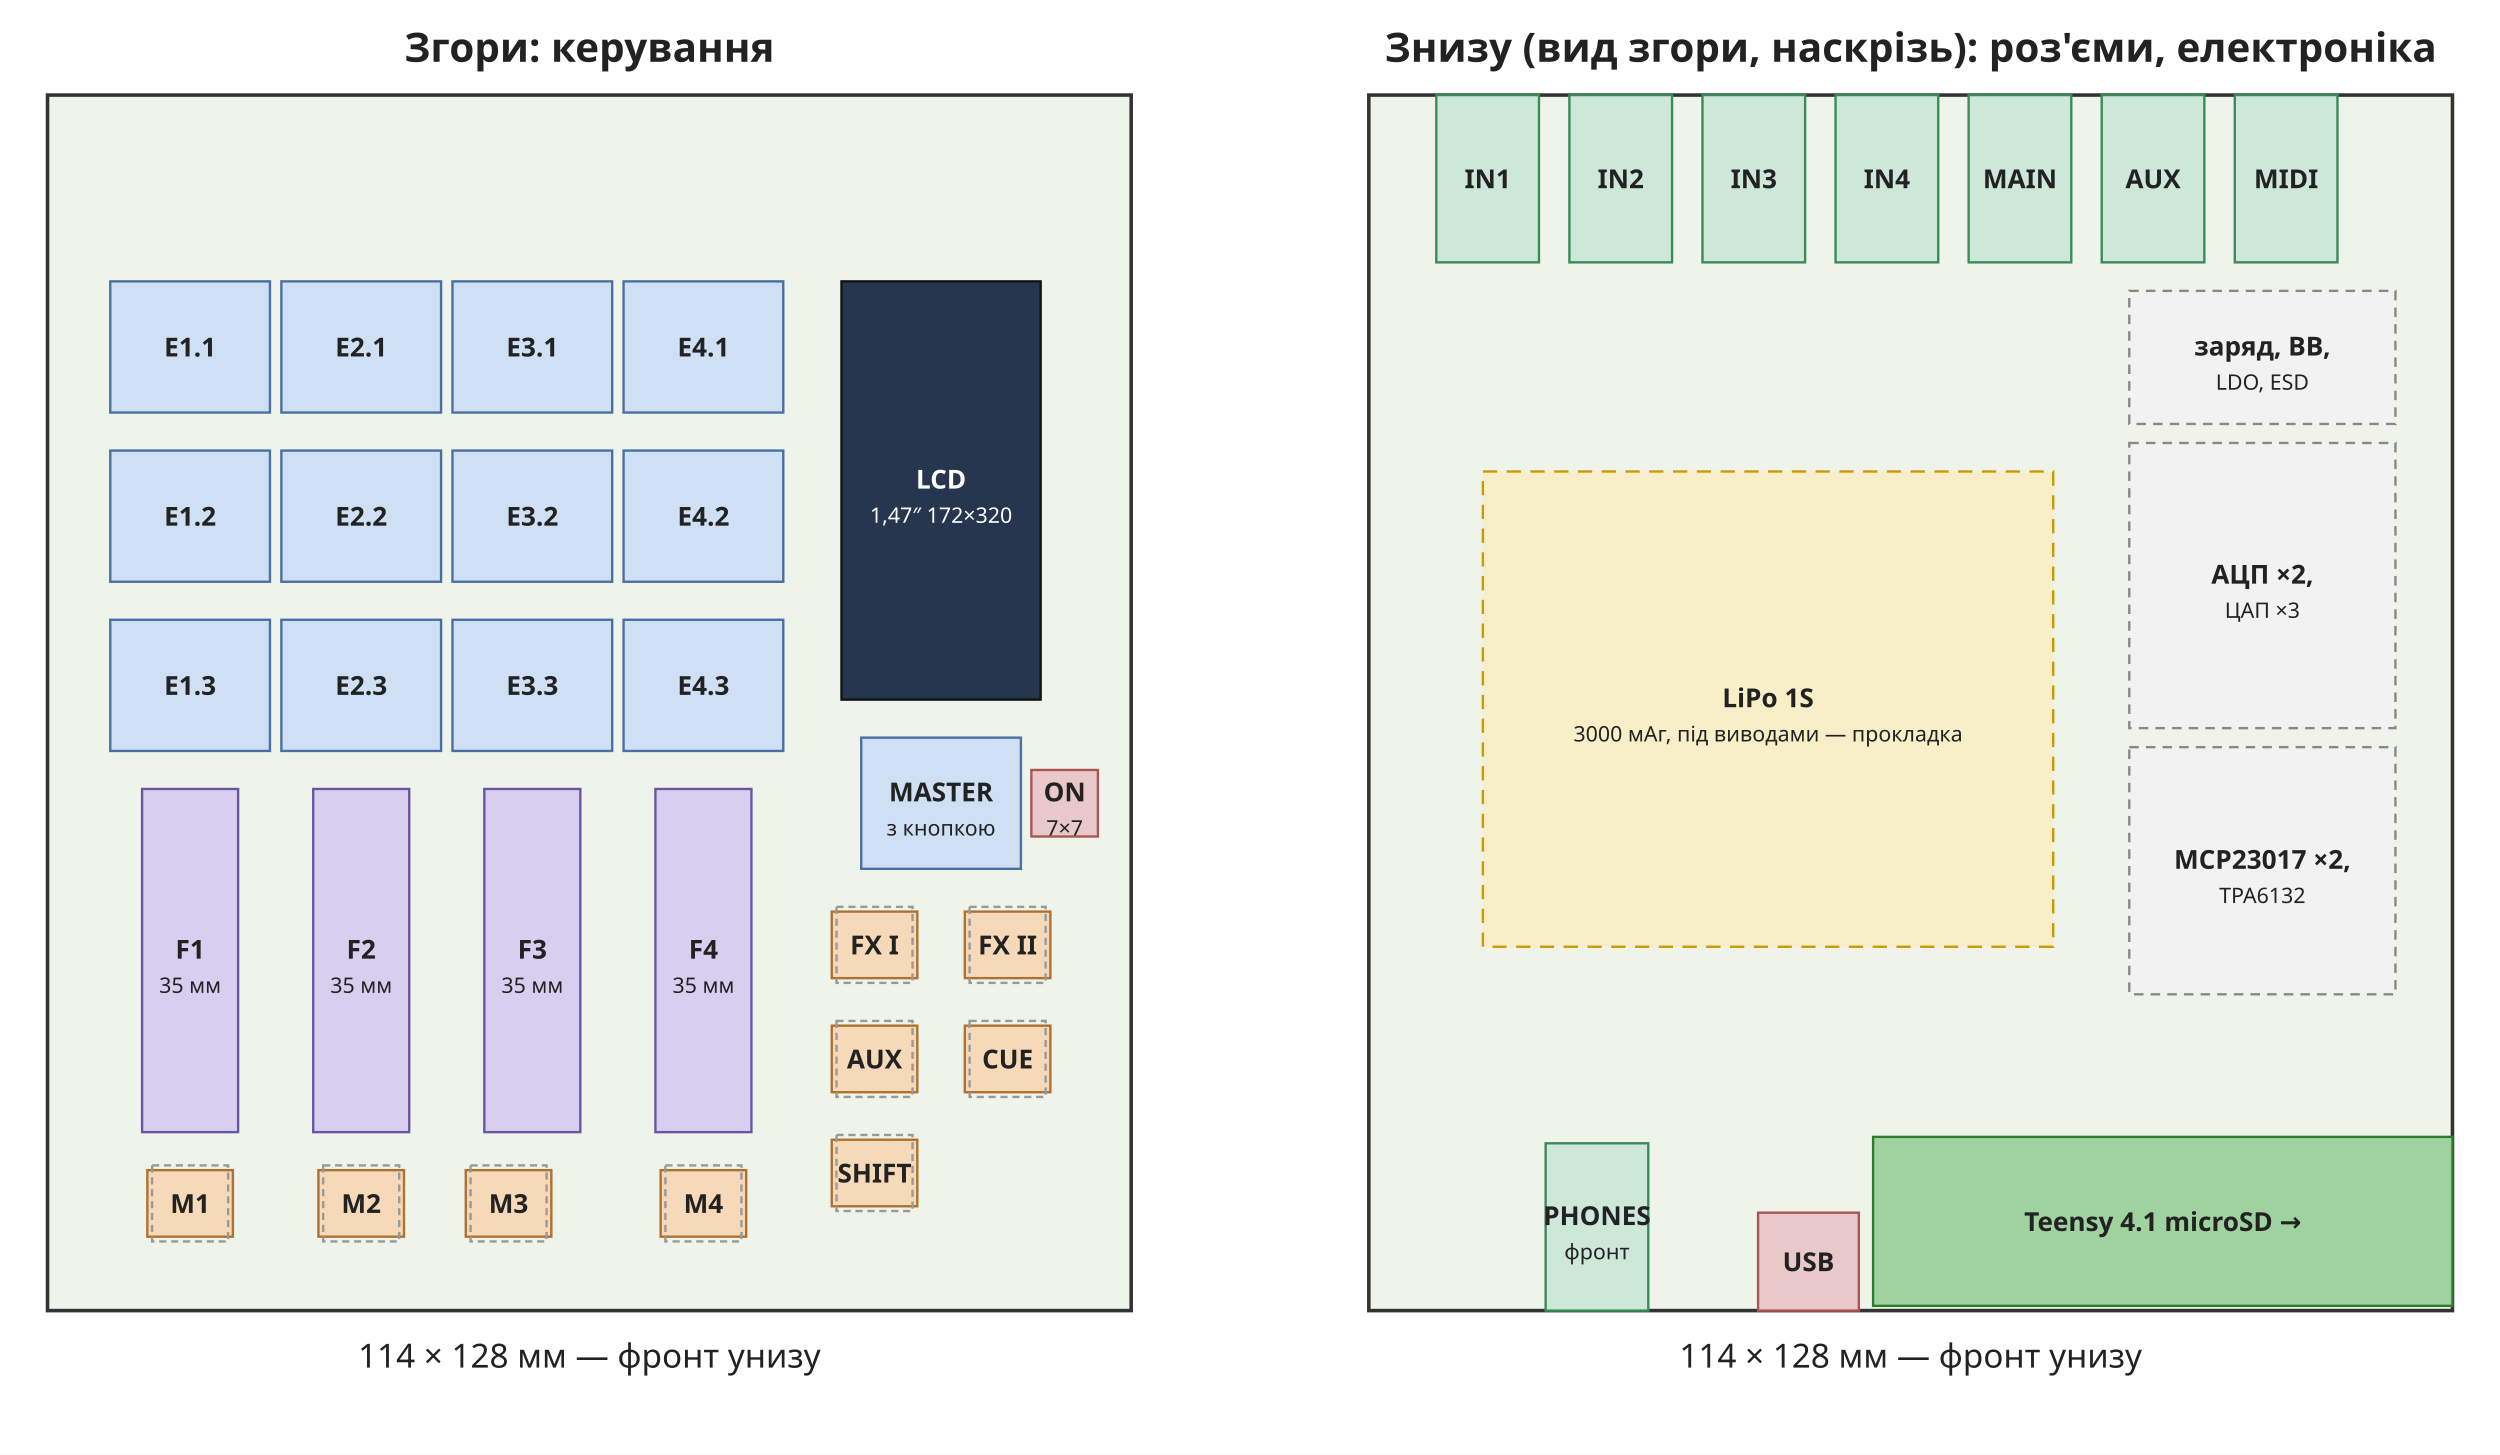
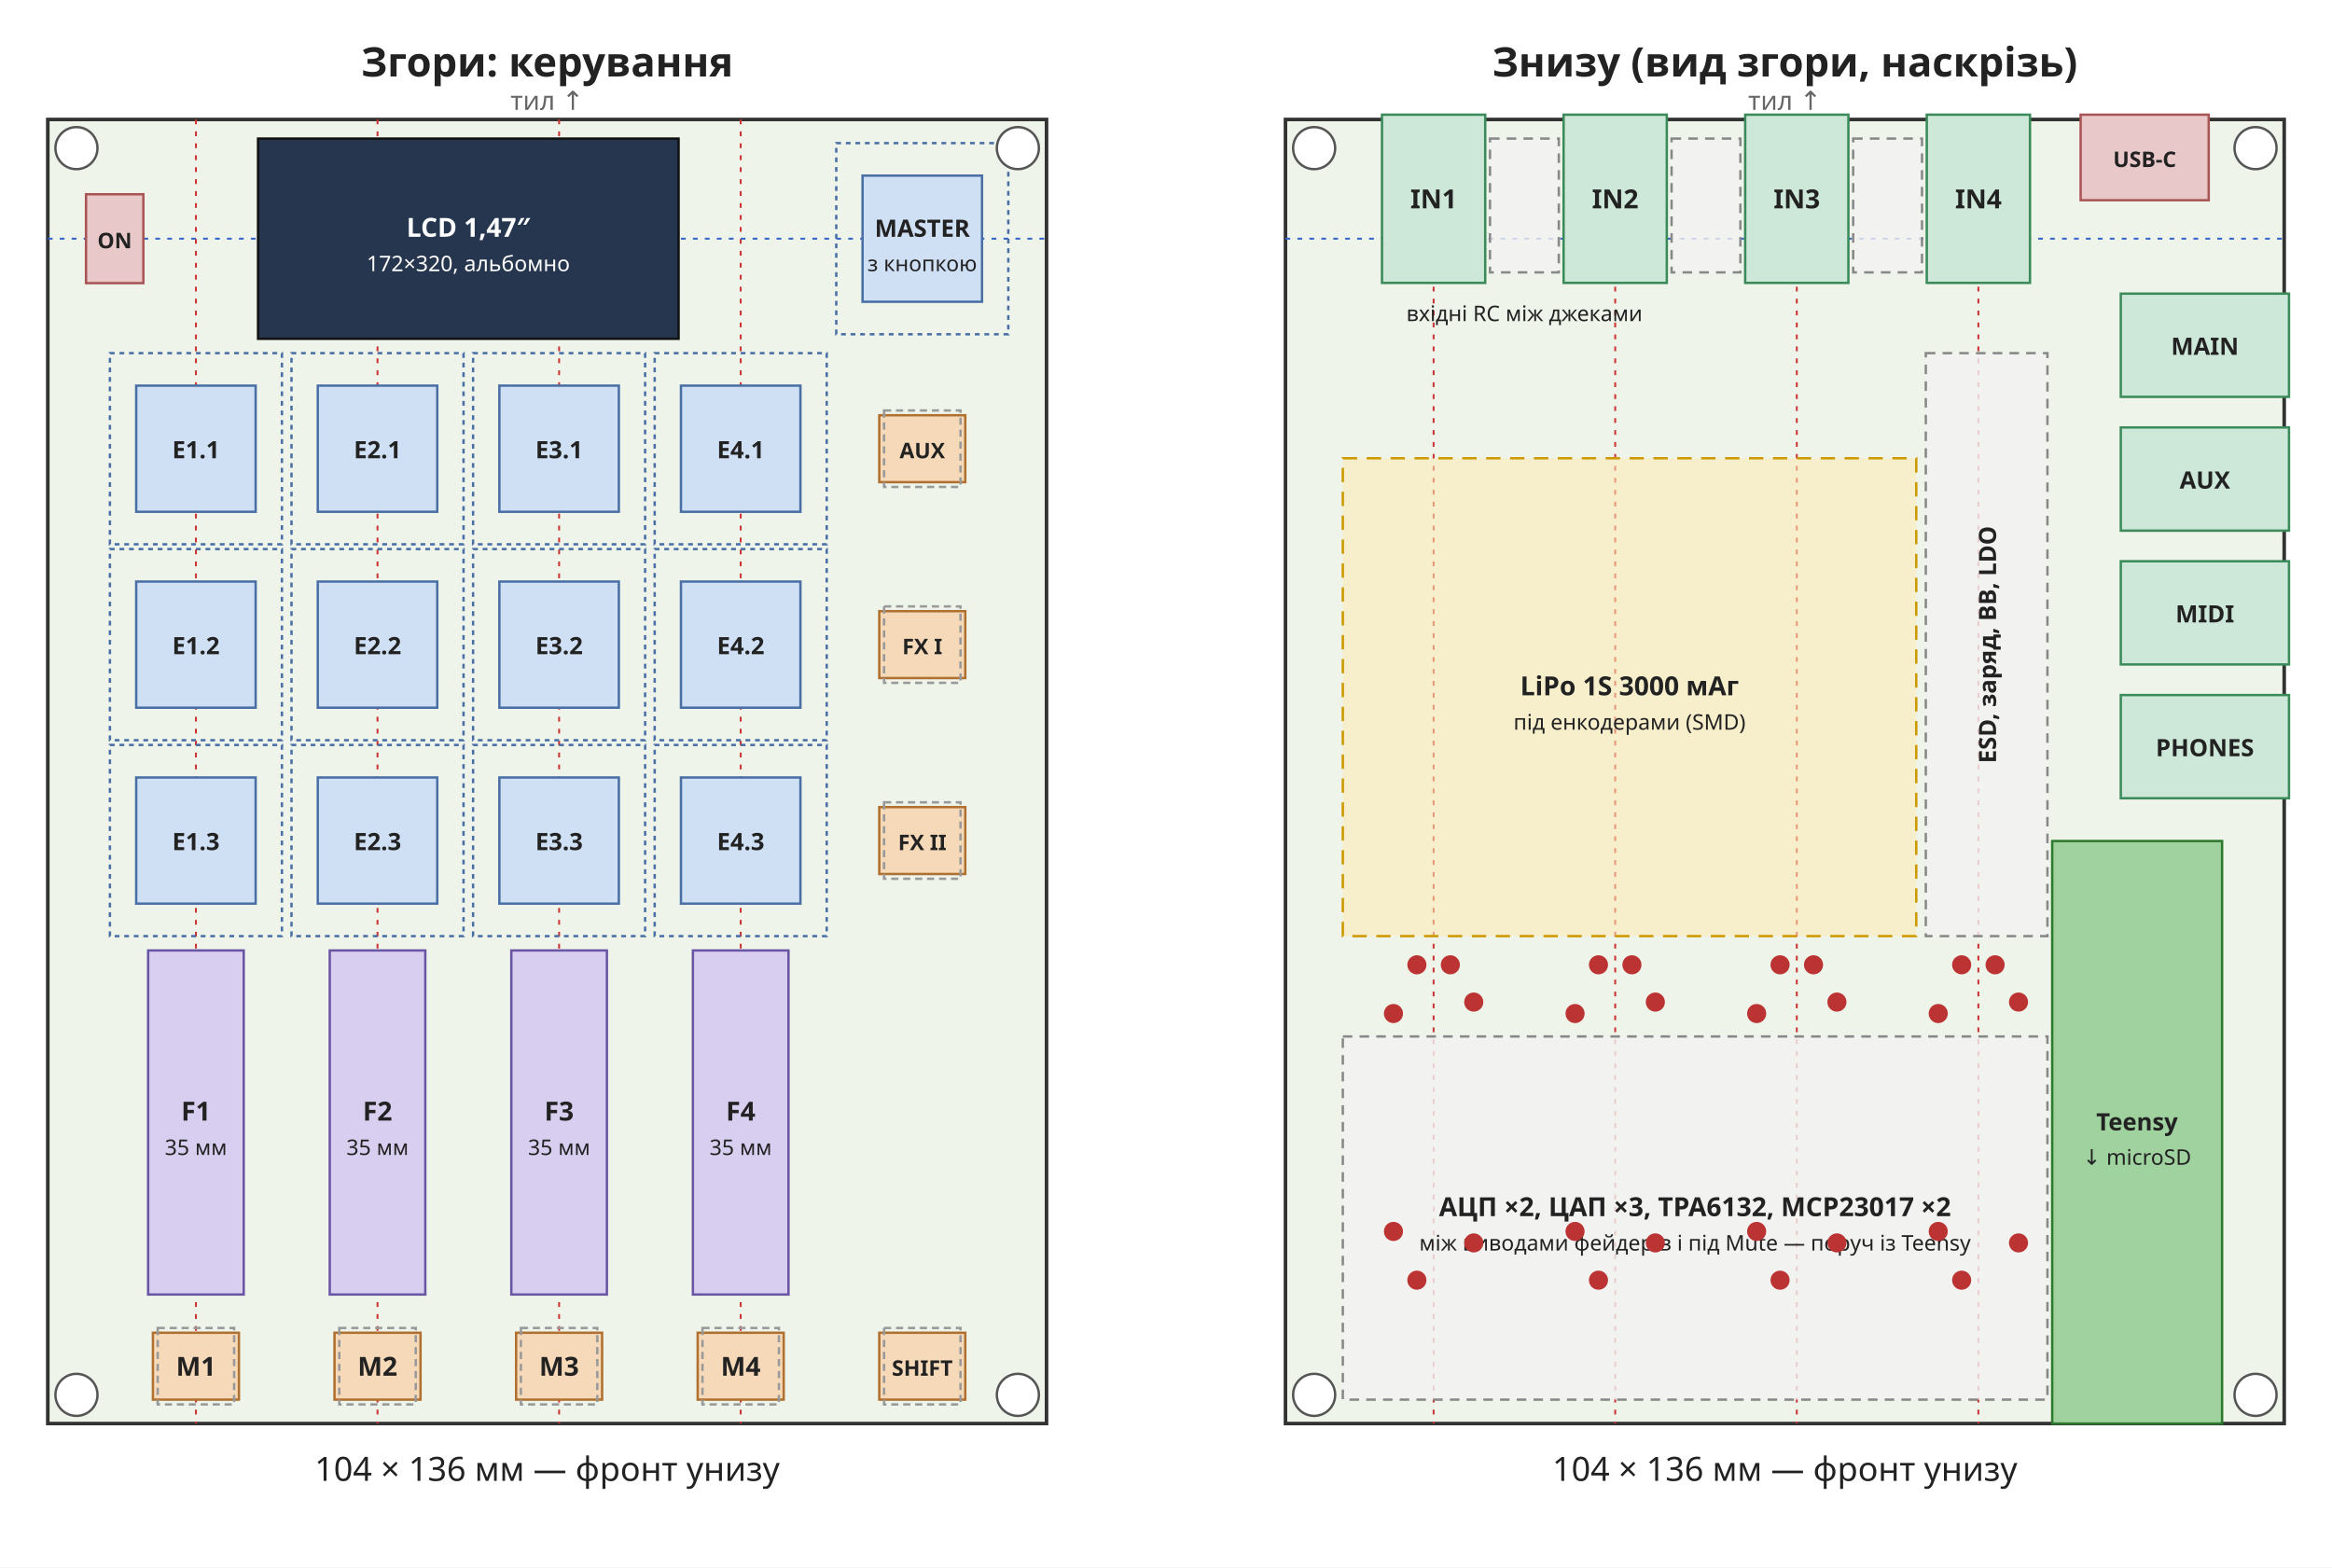
- <svg xmlns="http://www.w3.org/2000/svg" width="1052" height="612" viewBox="0 0 1052 612">
+ <svg xmlns="http://www.w3.org/2000/svg" width="976" height="656" viewBox="0 0 976 656">
  <rect width="100%" height="100%" fill="#fff" />
-   <g transform="translate(20.0,40.0)">
-     <rect x="0" y="0" width="456.0" height="511.5" style="fill:#eef4ea;stroke:#333;stroke-width:1.5" />
-     <text x="228.0" y="-14.0" style="font-family:sans-serif;text-anchor:middle;fill:#222;font-size:17px;font-weight:bold">Згори: керування</text>
-     <rect x="26.4" y="78.4" width="67.2" height="55.2" style="fill:#cfe0f5;stroke:#4a6fa5" />
-     <text x="60.0" y="110.0" style="font-family:sans-serif;text-anchor:middle;fill:#222;font-size:11px;font-weight:bold">E1.1</text>
-     <rect x="26.4" y="149.6" width="67.2" height="55.2" style="fill:#cfe0f5;stroke:#4a6fa5" />
-     <text x="60.0" y="181.2" style="font-family:sans-serif;text-anchor:middle;fill:#222;font-size:11px;font-weight:bold">E1.2</text>
-     <rect x="26.4" y="220.8" width="67.2" height="55.2" style="fill:#cfe0f5;stroke:#4a6fa5" />
-     <text x="60.0" y="252.4" style="font-family:sans-serif;text-anchor:middle;fill:#222;font-size:11px;font-weight:bold">E1.3</text>
-     <rect x="42.0" y="452.4" width="36.0" height="28.0" style="fill:#f6d9b8;stroke:#b07030" />
-     <rect x="44.0" y="450.4" width="32.0" height="32.0" style="fill:none;stroke:#999;stroke-dasharray:3 2" />
-     <text x="60.0" y="470.4" style="font-family:sans-serif;text-anchor:middle;fill:#222;font-size:11px;font-weight:bold">M1</text>
-     <rect x="39.8" y="292.0" width="40.4" height="144.4" style="fill:#d8cff0;stroke:#6a55a5" />
-     <text x="60.0" y="363.4" style="font-family:sans-serif;text-anchor:middle;fill:#222;font-size:11px;font-weight:bold">F1</text>
-     <text x="60.0" y="377.8" style="font-family:sans-serif;text-anchor:middle;fill:#222;font-size:9px;font-weight:normal">35 мм</text>
-     <rect x="98.4" y="78.4" width="67.2" height="55.2" style="fill:#cfe0f5;stroke:#4a6fa5" />
-     <text x="132.0" y="110.0" style="font-family:sans-serif;text-anchor:middle;fill:#222;font-size:11px;font-weight:bold">E2.1</text>
-     <rect x="98.4" y="149.6" width="67.2" height="55.2" style="fill:#cfe0f5;stroke:#4a6fa5" />
-     <text x="132.0" y="181.2" style="font-family:sans-serif;text-anchor:middle;fill:#222;font-size:11px;font-weight:bold">E2.2</text>
-     <rect x="98.4" y="220.8" width="67.2" height="55.2" style="fill:#cfe0f5;stroke:#4a6fa5" />
-     <text x="132.0" y="252.4" style="font-family:sans-serif;text-anchor:middle;fill:#222;font-size:11px;font-weight:bold">E2.3</text>
-     <rect x="114.0" y="452.4" width="36.0" height="28.0" style="fill:#f6d9b8;stroke:#b07030" />
-     <rect x="116.0" y="450.4" width="32.0" height="32.0" style="fill:none;stroke:#999;stroke-dasharray:3 2" />
-     <text x="132.0" y="470.4" style="font-family:sans-serif;text-anchor:middle;fill:#222;font-size:11px;font-weight:bold">M2</text>
-     <rect x="111.8" y="292.0" width="40.4" height="144.4" style="fill:#d8cff0;stroke:#6a55a5" />
-     <text x="132.0" y="363.4" style="font-family:sans-serif;text-anchor:middle;fill:#222;font-size:11px;font-weight:bold">F2</text>
-     <text x="132.0" y="377.8" style="font-family:sans-serif;text-anchor:middle;fill:#222;font-size:9px;font-weight:normal">35 мм</text>
-     <rect x="170.4" y="78.4" width="67.2" height="55.2" style="fill:#cfe0f5;stroke:#4a6fa5" />
-     <text x="204.0" y="110.0" style="font-family:sans-serif;text-anchor:middle;fill:#222;font-size:11px;font-weight:bold">E3.1</text>
-     <rect x="170.4" y="149.6" width="67.2" height="55.2" style="fill:#cfe0f5;stroke:#4a6fa5" />
-     <text x="204.0" y="181.2" style="font-family:sans-serif;text-anchor:middle;fill:#222;font-size:11px;font-weight:bold">E3.2</text>
-     <rect x="170.4" y="220.8" width="67.2" height="55.2" style="fill:#cfe0f5;stroke:#4a6fa5" />
-     <text x="204.0" y="252.4" style="font-family:sans-serif;text-anchor:middle;fill:#222;font-size:11px;font-weight:bold">E3.3</text>
-     <rect x="176.0" y="452.4" width="36.0" height="28.0" style="fill:#f6d9b8;stroke:#b07030" />
-     <rect x="178.0" y="450.4" width="32.0" height="32.0" style="fill:none;stroke:#999;stroke-dasharray:3 2" />
-     <text x="194.0" y="470.4" style="font-family:sans-serif;text-anchor:middle;fill:#222;font-size:11px;font-weight:bold">M3</text>
-     <rect x="183.8" y="292.0" width="40.4" height="144.4" style="fill:#d8cff0;stroke:#6a55a5" />
-     <text x="204.0" y="363.4" style="font-family:sans-serif;text-anchor:middle;fill:#222;font-size:11px;font-weight:bold">F3</text>
-     <text x="204.0" y="377.8" style="font-family:sans-serif;text-anchor:middle;fill:#222;font-size:9px;font-weight:normal">35 мм</text>
-     <rect x="242.4" y="78.4" width="67.2" height="55.2" style="fill:#cfe0f5;stroke:#4a6fa5" />
-     <text x="276.0" y="110.0" style="font-family:sans-serif;text-anchor:middle;fill:#222;font-size:11px;font-weight:bold">E4.1</text>
-     <rect x="242.4" y="149.6" width="67.2" height="55.2" style="fill:#cfe0f5;stroke:#4a6fa5" />
-     <text x="276.0" y="181.2" style="font-family:sans-serif;text-anchor:middle;fill:#222;font-size:11px;font-weight:bold">E4.2</text>
-     <rect x="242.4" y="220.8" width="67.2" height="55.2" style="fill:#cfe0f5;stroke:#4a6fa5" />
-     <text x="276.0" y="252.4" style="font-family:sans-serif;text-anchor:middle;fill:#222;font-size:11px;font-weight:bold">E4.3</text>
-     <rect x="258.0" y="452.4" width="36.0" height="28.0" style="fill:#f6d9b8;stroke:#b07030" />
-     <rect x="260.0" y="450.4" width="32.0" height="32.0" style="fill:none;stroke:#999;stroke-dasharray:3 2" />
-     <text x="276.0" y="470.4" style="font-family:sans-serif;text-anchor:middle;fill:#222;font-size:11px;font-weight:bold">M4</text>
-     <rect x="255.8" y="292.0" width="40.4" height="144.4" style="fill:#d8cff0;stroke:#6a55a5" />
-     <text x="276.0" y="363.4" style="font-family:sans-serif;text-anchor:middle;fill:#222;font-size:11px;font-weight:bold">F4</text>
-     <text x="276.0" y="377.8" style="font-family:sans-serif;text-anchor:middle;fill:#222;font-size:9px;font-weight:normal">35 мм</text>
-     <rect x="334.1" y="78.4" width="83.8" height="176.0" style="fill:#26364f;stroke:#111" />
-     <text x="376.0" y="165.6" style="font-family:sans-serif;text-anchor:middle;fill:#fff;font-size:11px;font-weight:bold">LCD</text>
-     <text x="376.0" y="180.0" style="font-family:sans-serif;text-anchor:middle;fill:#fff;font-size:9px;font-weight:normal">1,47″ 172×320</text>
-     <rect x="342.4" y="270.4" width="67.2" height="55.2" style="fill:#cfe0f5;stroke:#4a6fa5" />
-     <text x="376.0" y="297.2" style="font-family:sans-serif;text-anchor:middle;fill:#222;font-size:11px;font-weight:bold">MASTER</text>
-     <text x="376.0" y="311.6" style="font-family:sans-serif;text-anchor:middle;fill:#222;font-size:9px;font-weight:normal">з кнопкою</text>
-     <rect x="330.0" y="343.6" width="36.0" height="28.0" style="fill:#f6d9b8;stroke:#b07030" />
-     <rect x="332.0" y="341.6" width="32.0" height="32.0" style="fill:none;stroke:#999;stroke-dasharray:3 2" />
-     <text x="348.0" y="361.6" style="font-family:sans-serif;text-anchor:middle;fill:#222;font-size:11px;font-weight:bold">FX I</text>
-     <rect x="386.0" y="343.6" width="36.0" height="28.0" style="fill:#f6d9b8;stroke:#b07030" />
-     <rect x="388.0" y="341.6" width="32.0" height="32.0" style="fill:none;stroke:#999;stroke-dasharray:3 2" />
-     <text x="404.0" y="361.6" style="font-family:sans-serif;text-anchor:middle;fill:#222;font-size:11px;font-weight:bold">FX II</text>
-     <rect x="330.0" y="391.6" width="36.0" height="28.0" style="fill:#f6d9b8;stroke:#b07030" />
-     <rect x="332.0" y="389.6" width="32.0" height="32.0" style="fill:none;stroke:#999;stroke-dasharray:3 2" />
-     <text x="348.0" y="409.6" style="font-family:sans-serif;text-anchor:middle;fill:#222;font-size:11px;font-weight:bold">AUX</text>
-     <rect x="386.0" y="391.6" width="36.0" height="28.0" style="fill:#f6d9b8;stroke:#b07030" />
-     <rect x="388.0" y="389.6" width="32.0" height="32.0" style="fill:none;stroke:#999;stroke-dasharray:3 2" />
-     <text x="404.0" y="409.6" style="font-family:sans-serif;text-anchor:middle;fill:#222;font-size:11px;font-weight:bold">CUE</text>
-     <rect x="330.0" y="439.6" width="36.0" height="28.0" style="fill:#f6d9b8;stroke:#b07030" />
-     <rect x="332.0" y="437.6" width="32.0" height="32.0" style="fill:none;stroke:#999;stroke-dasharray:3 2" />
-     <text x="348.0" y="457.6" style="font-family:sans-serif;text-anchor:middle;fill:#222;font-size:11px;font-weight:bold">SHIFT</text>
-     <rect x="414.0" y="284.0" width="28.0" height="28.0" style="fill:#e8c8c8;stroke:#a55" />
-     <text x="428.0" y="297.2" style="font-family:sans-serif;text-anchor:middle;fill:#222;font-size:11px;font-weight:bold">ON</text>
-     <text x="428.0" y="311.6" style="font-family:sans-serif;text-anchor:middle;fill:#222;font-size:9px;font-weight:normal">7×7</text>
-     <text x="228.0" y="535.5" style="font-family:sans-serif;text-anchor:middle;fill:#222;font-size:14px;font-weight:normal">114 × 128 мм — фронт унизу</text>
+   <g transform="translate(20.0,50)">
+     <rect x="0" y="0" width="418.0" height="545.8" style="fill:#eef4ea;stroke:#333;stroke-width:1.5" />
+     <text x="209.0" y="-18.0" style="font-family:sans-serif;text-anchor:middle;fill:#222;font-size:17px;font-weight:bold">Згори: керування</text>
+     <text x="209.0" y="-4.0" style="font-family:sans-serif;text-anchor:middle;fill:#666;font-size:11px;font-weight:normal">тил ↑</text>
+     <line x1="62.0" y1="0" x2="62.0" y2="545.8" style="stroke:#c33;stroke-width:0.8;stroke-dasharray:2 3" />
+     <line x1="138.0" y1="0" x2="138.0" y2="545.8" style="stroke:#c33;stroke-width:0.8;stroke-dasharray:2 3" />
+     <line x1="214.0" y1="0" x2="214.0" y2="545.8" style="stroke:#c33;stroke-width:0.8;stroke-dasharray:2 3" />
+     <line x1="290.0" y1="0" x2="290.0" y2="545.8" style="stroke:#c33;stroke-width:0.8;stroke-dasharray:2 3" />
+     <line x1="0" y1="49.9" x2="418.0" y2="49.9" style="stroke:#36c;stroke-width:0.8;stroke-dasharray:2 3" />
+     <rect x="16.0" y="31.3" width="24.0" height="37.2" style="fill:#e8c8c8;stroke:#a55" />
+     <text x="28.0" y="53.9" style="font-family:sans-serif;text-anchor:middle;fill:#222;font-size:9px;font-weight:bold">ON</text>
+     <rect x="88.0" y="8.0" width="176.0" height="83.8" style="fill:#26364f;stroke:#111" />
+     <text x="176.0" y="49.1" style="font-family:sans-serif;text-anchor:middle;fill:#fff;font-size:11px;font-weight:bold">LCD 1,47″</text>
+     <text x="176.0" y="63.5" style="font-family:sans-serif;text-anchor:middle;fill:#fff;font-size:9px;font-weight:normal">172×320, альбомно</text>
+     <rect x="330.0" y="9.9" width="72.0" height="80.0" style="fill:none;stroke:#4a6fa5;stroke-dasharray:2 2" />
+     <rect x="341.0" y="23.5" width="50.0" height="52.8" style="fill:#cfe0f5;stroke:#4a6fa5" />
+     <text x="366.0" y="49.1" style="font-family:sans-serif;text-anchor:middle;fill:#222;font-size:10px;font-weight:bold">MASTER</text>
+     <text x="366.0" y="63.5" style="font-family:sans-serif;text-anchor:middle;fill:#222;font-size:9px;font-weight:normal">з кнопкою</text>
+     <rect x="26.0" y="97.8" width="72.0" height="80.0" style="fill:none;stroke:#4a6fa5;stroke-dasharray:2 2" />
+     <rect x="37.0" y="111.4" width="50.0" height="52.8" style="fill:#cfe0f5;stroke:#4a6fa5" />
+     <text x="62.0" y="141.8" style="font-family:sans-serif;text-anchor:middle;fill:#222;font-size:10px;font-weight:bold">E1.1</text>
+     <rect x="26.0" y="179.8" width="72.0" height="80.0" style="fill:none;stroke:#4a6fa5;stroke-dasharray:2 2" />
+     <rect x="37.0" y="193.4" width="50.0" height="52.8" style="fill:#cfe0f5;stroke:#4a6fa5" />
+     <text x="62.0" y="223.8" style="font-family:sans-serif;text-anchor:middle;fill:#222;font-size:10px;font-weight:bold">E1.2</text>
+     <rect x="26.0" y="261.8" width="72.0" height="80.0" style="fill:none;stroke:#4a6fa5;stroke-dasharray:2 2" />
+     <rect x="37.0" y="275.4" width="50.0" height="52.8" style="fill:#cfe0f5;stroke:#4a6fa5" />
+     <text x="62.0" y="305.8" style="font-family:sans-serif;text-anchor:middle;fill:#222;font-size:10px;font-weight:bold">E1.3</text>
+     <rect x="42.0" y="347.8" width="40.0" height="144.0" style="fill:#d8cff0;stroke:#6a55a5" />
+     <text x="62.0" y="419.0" style="font-family:sans-serif;text-anchor:middle;fill:#222;font-size:11px;font-weight:bold">F1</text>
+     <text x="62.0" y="433.4" style="font-family:sans-serif;text-anchor:middle;fill:#222;font-size:9px;font-weight:normal">35 мм</text>
+     <rect x="44.0" y="507.8" width="36.0" height="28.0" style="fill:#f6d9b8;stroke:#b07030" />
+     <rect x="46.0" y="505.8" width="32.0" height="32.0" style="fill:none;stroke:#999;stroke-dasharray:3 2" />
+     <text x="62.0" y="525.8" style="font-family:sans-serif;text-anchor:middle;fill:#222;font-size:11px;font-weight:bold">M1</text>
+     <rect x="102.0" y="97.8" width="72.0" height="80.0" style="fill:none;stroke:#4a6fa5;stroke-dasharray:2 2" />
+     <rect x="113.0" y="111.4" width="50.0" height="52.8" style="fill:#cfe0f5;stroke:#4a6fa5" />
+     <text x="138.0" y="141.8" style="font-family:sans-serif;text-anchor:middle;fill:#222;font-size:10px;font-weight:bold">E2.1</text>
+     <rect x="102.0" y="179.8" width="72.0" height="80.0" style="fill:none;stroke:#4a6fa5;stroke-dasharray:2 2" />
+     <rect x="113.0" y="193.4" width="50.0" height="52.8" style="fill:#cfe0f5;stroke:#4a6fa5" />
+     <text x="138.0" y="223.8" style="font-family:sans-serif;text-anchor:middle;fill:#222;font-size:10px;font-weight:bold">E2.2</text>
+     <rect x="102.0" y="261.8" width="72.0" height="80.0" style="fill:none;stroke:#4a6fa5;stroke-dasharray:2 2" />
+     <rect x="113.0" y="275.4" width="50.0" height="52.8" style="fill:#cfe0f5;stroke:#4a6fa5" />
+     <text x="138.0" y="305.8" style="font-family:sans-serif;text-anchor:middle;fill:#222;font-size:10px;font-weight:bold">E2.3</text>
+     <rect x="118.0" y="347.8" width="40.0" height="144.0" style="fill:#d8cff0;stroke:#6a55a5" />
+     <text x="138.0" y="419.0" style="font-family:sans-serif;text-anchor:middle;fill:#222;font-size:11px;font-weight:bold">F2</text>
+     <text x="138.0" y="433.4" style="font-family:sans-serif;text-anchor:middle;fill:#222;font-size:9px;font-weight:normal">35 мм</text>
+     <rect x="120.0" y="507.8" width="36.0" height="28.0" style="fill:#f6d9b8;stroke:#b07030" />
+     <rect x="122.0" y="505.8" width="32.0" height="32.0" style="fill:none;stroke:#999;stroke-dasharray:3 2" />
+     <text x="138.0" y="525.8" style="font-family:sans-serif;text-anchor:middle;fill:#222;font-size:11px;font-weight:bold">M2</text>
+     <rect x="178.0" y="97.8" width="72.0" height="80.0" style="fill:none;stroke:#4a6fa5;stroke-dasharray:2 2" />
+     <rect x="189.0" y="111.4" width="50.0" height="52.8" style="fill:#cfe0f5;stroke:#4a6fa5" />
+     <text x="214.0" y="141.8" style="font-family:sans-serif;text-anchor:middle;fill:#222;font-size:10px;font-weight:bold">E3.1</text>
+     <rect x="178.0" y="179.8" width="72.0" height="80.0" style="fill:none;stroke:#4a6fa5;stroke-dasharray:2 2" />
+     <rect x="189.0" y="193.4" width="50.0" height="52.8" style="fill:#cfe0f5;stroke:#4a6fa5" />
+     <text x="214.0" y="223.8" style="font-family:sans-serif;text-anchor:middle;fill:#222;font-size:10px;font-weight:bold">E3.2</text>
+     <rect x="178.0" y="261.8" width="72.0" height="80.0" style="fill:none;stroke:#4a6fa5;stroke-dasharray:2 2" />
+     <rect x="189.0" y="275.4" width="50.0" height="52.8" style="fill:#cfe0f5;stroke:#4a6fa5" />
+     <text x="214.0" y="305.8" style="font-family:sans-serif;text-anchor:middle;fill:#222;font-size:10px;font-weight:bold">E3.3</text>
+     <rect x="194.0" y="347.8" width="40.0" height="144.0" style="fill:#d8cff0;stroke:#6a55a5" />
+     <text x="214.0" y="419.0" style="font-family:sans-serif;text-anchor:middle;fill:#222;font-size:11px;font-weight:bold">F3</text>
+     <text x="214.0" y="433.4" style="font-family:sans-serif;text-anchor:middle;fill:#222;font-size:9px;font-weight:normal">35 мм</text>
+     <rect x="196.0" y="507.8" width="36.0" height="28.0" style="fill:#f6d9b8;stroke:#b07030" />
+     <rect x="198.0" y="505.8" width="32.0" height="32.0" style="fill:none;stroke:#999;stroke-dasharray:3 2" />
+     <text x="214.0" y="525.8" style="font-family:sans-serif;text-anchor:middle;fill:#222;font-size:11px;font-weight:bold">M3</text>
+     <rect x="254.0" y="97.8" width="72.0" height="80.0" style="fill:none;stroke:#4a6fa5;stroke-dasharray:2 2" />
+     <rect x="265.0" y="111.4" width="50.0" height="52.8" style="fill:#cfe0f5;stroke:#4a6fa5" />
+     <text x="290.0" y="141.8" style="font-family:sans-serif;text-anchor:middle;fill:#222;font-size:10px;font-weight:bold">E4.1</text>
+     <rect x="254.0" y="179.8" width="72.0" height="80.0" style="fill:none;stroke:#4a6fa5;stroke-dasharray:2 2" />
+     <rect x="265.0" y="193.4" width="50.0" height="52.8" style="fill:#cfe0f5;stroke:#4a6fa5" />
+     <text x="290.0" y="223.8" style="font-family:sans-serif;text-anchor:middle;fill:#222;font-size:10px;font-weight:bold">E4.2</text>
+     <rect x="254.0" y="261.8" width="72.0" height="80.0" style="fill:none;stroke:#4a6fa5;stroke-dasharray:2 2" />
+     <rect x="265.0" y="275.4" width="50.0" height="52.8" style="fill:#cfe0f5;stroke:#4a6fa5" />
+     <text x="290.0" y="305.8" style="font-family:sans-serif;text-anchor:middle;fill:#222;font-size:10px;font-weight:bold">E4.3</text>
+     <rect x="270.0" y="347.8" width="40.0" height="144.0" style="fill:#d8cff0;stroke:#6a55a5" />
+     <text x="290.0" y="419.0" style="font-family:sans-serif;text-anchor:middle;fill:#222;font-size:11px;font-weight:bold">F4</text>
+     <text x="290.0" y="433.4" style="font-family:sans-serif;text-anchor:middle;fill:#222;font-size:9px;font-weight:normal">35 мм</text>
+     <rect x="272.0" y="507.8" width="36.0" height="28.0" style="fill:#f6d9b8;stroke:#b07030" />
+     <rect x="274.0" y="505.8" width="32.0" height="32.0" style="fill:none;stroke:#999;stroke-dasharray:3 2" />
+     <text x="290.0" y="525.8" style="font-family:sans-serif;text-anchor:middle;fill:#222;font-size:11px;font-weight:bold">M4</text>
+     <rect x="348.0" y="123.8" width="36.0" height="28.0" style="fill:#f6d9b8;stroke:#b07030" />
+     <rect x="350.0" y="121.8" width="32.0" height="32.0" style="fill:none;stroke:#999;stroke-dasharray:3 2" />
+     <text x="366.0" y="141.8" style="font-family:sans-serif;text-anchor:middle;fill:#222;font-size:9px;font-weight:bold">AUX</text>
+     <rect x="348.0" y="205.8" width="36.0" height="28.0" style="fill:#f6d9b8;stroke:#b07030" />
+     <rect x="350.0" y="203.8" width="32.0" height="32.0" style="fill:none;stroke:#999;stroke-dasharray:3 2" />
+     <text x="366.0" y="223.8" style="font-family:sans-serif;text-anchor:middle;fill:#222;font-size:9px;font-weight:bold">FX I</text>
+     <rect x="348.0" y="287.8" width="36.0" height="28.0" style="fill:#f6d9b8;stroke:#b07030" />
+     <rect x="350.0" y="285.8" width="32.0" height="32.0" style="fill:none;stroke:#999;stroke-dasharray:3 2" />
+     <text x="366.0" y="305.8" style="font-family:sans-serif;text-anchor:middle;fill:#222;font-size:9px;font-weight:bold">FX II</text>
+     <rect x="348.0" y="507.8" width="36.0" height="28.0" style="fill:#f6d9b8;stroke:#b07030" />
+     <rect x="350.0" y="505.8" width="32.0" height="32.0" style="fill:none;stroke:#999;stroke-dasharray:3 2" />
+     <text x="366.0" y="525.8" style="font-family:sans-serif;text-anchor:middle;fill:#222;font-size:9px;font-weight:bold">SHIFT</text>
+     <circle cx="12.0" cy="12.0" r="8.8" style="fill:#fff;stroke:#555" />
+     <circle cx="12.0" cy="533.8" r="8.8" style="fill:#fff;stroke:#555" />
+     <circle cx="406.0" cy="12.0" r="8.8" style="fill:#fff;stroke:#555" />
+     <circle cx="406.0" cy="533.8" r="8.8" style="fill:#fff;stroke:#555" />
+     <text x="209.0" y="569.8" style="font-family:sans-serif;text-anchor:middle;fill:#222;font-size:14px;font-weight:normal">104 × 136 мм — фронт унизу</text>
  </g>
-   <g transform="translate(576.0,40.0)">
-     <rect x="0" y="0" width="456.0" height="511.5" style="fill:#eef4ea;stroke:#333;stroke-width:1.5" />
-     <text x="228.0" y="-14.0" style="font-family:sans-serif;text-anchor:middle;fill:#222;font-size:17px;font-weight:bold">Знизу (вид згори, наскрізь): роз'єми, електроніка</text>
-     <rect x="28.4" y="0.0" width="43.2" height="70.4" style="fill:#cde8d8;stroke:#3a8a5a" />
-     <text x="50.0" y="39.2" style="font-family:sans-serif;text-anchor:middle;fill:#222;font-size:11px;font-weight:bold">IN1</text>
-     <rect x="84.4" y="0.0" width="43.2" height="70.4" style="fill:#cde8d8;stroke:#3a8a5a" />
-     <text x="106.0" y="39.2" style="font-family:sans-serif;text-anchor:middle;fill:#222;font-size:11px;font-weight:bold">IN2</text>
-     <rect x="140.4" y="0.0" width="43.2" height="70.4" style="fill:#cde8d8;stroke:#3a8a5a" />
-     <text x="162.0" y="39.2" style="font-family:sans-serif;text-anchor:middle;fill:#222;font-size:11px;font-weight:bold">IN3</text>
-     <rect x="196.4" y="0.0" width="43.2" height="70.4" style="fill:#cde8d8;stroke:#3a8a5a" />
-     <text x="218.0" y="39.2" style="font-family:sans-serif;text-anchor:middle;fill:#222;font-size:11px;font-weight:bold">IN4</text>
-     <rect x="252.4" y="0.0" width="43.2" height="70.4" style="fill:#cde8d8;stroke:#3a8a5a" />
-     <text x="274.0" y="39.2" style="font-family:sans-serif;text-anchor:middle;fill:#222;font-size:11px;font-weight:bold">MAIN</text>
-     <rect x="308.4" y="0.0" width="43.2" height="70.4" style="fill:#cde8d8;stroke:#3a8a5a" />
-     <text x="330.0" y="39.2" style="font-family:sans-serif;text-anchor:middle;fill:#222;font-size:11px;font-weight:bold">AUX</text>
-     <rect x="364.4" y="0.0" width="43.2" height="70.4" style="fill:#cde8d8;stroke:#3a8a5a" />
-     <text x="386.0" y="39.2" style="font-family:sans-serif;text-anchor:middle;fill:#222;font-size:11px;font-weight:bold">MIDI</text>
-     <rect x="74.4" y="441.1" width="43.2" height="70.4" style="fill:#cde8d8;stroke:#3a8a5a" />
-     <text x="96.0" y="475.5" style="font-family:sans-serif;text-anchor:middle;fill:#222;font-size:11px;font-weight:bold">PHONES</text>
-     <text x="96.0" y="489.9" style="font-family:sans-serif;text-anchor:middle;fill:#222;font-size:9px;font-weight:normal">фронт</text>
-     <rect x="212.2" y="438.4" width="243.8" height="71.1" style="fill:#9fd29f;stroke:#2d7a2d" />
-     <text x="334.1" y="478.0" style="font-family:sans-serif;text-anchor:middle;fill:#222;font-size:11px;font-weight:bold">Teensy 4.1  microSD →</text>
-     <rect x="163.8" y="470.3" width="42.4" height="41.2" style="fill:#e8c8c8;stroke:#a55" />
-     <text x="185.0" y="494.9" style="font-family:sans-serif;text-anchor:middle;fill:#222;font-size:11px;font-weight:bold">USB</text>
-     <rect x="48.0" y="158.4" width="240.0" height="200.0" style="fill:#ffe9b0;fill-opacity:0.6;stroke:#c90;stroke-dasharray:6 4" />
-     <text x="168.0" y="257.6" style="font-family:sans-serif;text-anchor:middle;fill:#222;font-size:11px;font-weight:bold">LiPo 1S</text>
-     <text x="168.0" y="272.0" style="font-family:sans-serif;text-anchor:middle;fill:#222;font-size:9px;font-weight:normal">3000 мАг, під виводами — прокладка</text>
-     <rect x="320.0" y="82.4" width="112.0" height="56.0" style="fill:#f2f2f2;stroke:#888;stroke-dasharray:4 3" />
-     <text x="376.0" y="109.6" style="font-family:sans-serif;text-anchor:middle;fill:#222;font-size:11px;font-weight:bold">заряд, BB,</text>
-     <text x="376.0" y="124.0" style="font-family:sans-serif;text-anchor:middle;fill:#222;font-size:9px;font-weight:normal">LDO, ESD</text>
-     <rect x="320.0" y="146.4" width="112.0" height="120.0" style="fill:#f2f2f2;stroke:#888;stroke-dasharray:4 3" />
-     <text x="376.0" y="205.6" style="font-family:sans-serif;text-anchor:middle;fill:#222;font-size:11px;font-weight:bold">АЦП ×2,</text>
-     <text x="376.0" y="220.0" style="font-family:sans-serif;text-anchor:middle;fill:#222;font-size:9px;font-weight:normal">ЦАП ×3</text>
-     <rect x="320.0" y="274.4" width="112.0" height="104.0" style="fill:#f2f2f2;stroke:#888;stroke-dasharray:4 3" />
-     <text x="376.0" y="325.6" style="font-family:sans-serif;text-anchor:middle;fill:#222;font-size:11px;font-weight:bold">MCP23017 ×2,</text>
-     <text x="376.0" y="340.0" style="font-family:sans-serif;text-anchor:middle;fill:#222;font-size:9px;font-weight:normal">TPA6132</text>
-     <text x="228.0" y="535.5" style="font-family:sans-serif;text-anchor:middle;fill:#222;font-size:14px;font-weight:normal">114 × 128 мм — фронт унизу</text>
+   <g transform="translate(538.0,50)">
+     <rect x="0" y="0" width="418.0" height="545.8" style="fill:#eef4ea;stroke:#333;stroke-width:1.5" />
+     <text x="209.0" y="-18.0" style="font-family:sans-serif;text-anchor:middle;fill:#222;font-size:17px;font-weight:bold">Знизу (вид згори, наскрізь)</text>
+     <text x="209.0" y="-4.0" style="font-family:sans-serif;text-anchor:middle;fill:#666;font-size:11px;font-weight:normal">тил ↑</text>
+     <line x1="62.0" y1="0" x2="62.0" y2="545.8" style="stroke:#c33;stroke-width:0.8;stroke-dasharray:2 3" />
+     <line x1="138.0" y1="0" x2="138.0" y2="545.8" style="stroke:#c33;stroke-width:0.8;stroke-dasharray:2 3" />
+     <line x1="214.0" y1="0" x2="214.0" y2="545.8" style="stroke:#c33;stroke-width:0.8;stroke-dasharray:2 3" />
+     <line x1="290.0" y1="0" x2="290.0" y2="545.8" style="stroke:#c33;stroke-width:0.8;stroke-dasharray:2 3" />
+     <line x1="0" y1="49.9" x2="418.0" y2="49.9" style="stroke:#36c;stroke-width:0.8;stroke-dasharray:2 3" />
+     <rect x="40.4" y="-2.0" width="43.2" height="70.4" style="fill:#cde8d8;stroke:#3a8a5a" />
+     <text x="62.0" y="37.2" style="font-family:sans-serif;text-anchor:middle;fill:#222;font-size:11px;font-weight:bold">IN1</text>
+     <rect x="116.4" y="-2.0" width="43.2" height="70.4" style="fill:#cde8d8;stroke:#3a8a5a" />
+     <text x="138.0" y="37.2" style="font-family:sans-serif;text-anchor:middle;fill:#222;font-size:11px;font-weight:bold">IN2</text>
+     <rect x="192.4" y="-2.0" width="43.2" height="70.4" style="fill:#cde8d8;stroke:#3a8a5a" />
+     <text x="214.0" y="37.2" style="font-family:sans-serif;text-anchor:middle;fill:#222;font-size:11px;font-weight:bold">IN3</text>
+     <rect x="268.4" y="-2.0" width="43.2" height="70.4" style="fill:#cde8d8;stroke:#3a8a5a" />
+     <text x="290.0" y="37.2" style="font-family:sans-serif;text-anchor:middle;fill:#222;font-size:11px;font-weight:bold">IN4</text>
+     <rect x="349.6" y="72.9" width="70.4" height="43.2" style="fill:#cde8d8;stroke:#3a8a5a" />
+     <text x="384.8" y="98.5" style="font-family:sans-serif;text-anchor:middle;fill:#222;font-size:10px;font-weight:bold">MAIN</text>
+     <rect x="349.6" y="128.9" width="70.4" height="43.2" style="fill:#cde8d8;stroke:#3a8a5a" />
+     <text x="384.8" y="154.5" style="font-family:sans-serif;text-anchor:middle;fill:#222;font-size:10px;font-weight:bold">AUX</text>
+     <rect x="349.6" y="184.9" width="70.4" height="43.2" style="fill:#cde8d8;stroke:#3a8a5a" />
+     <text x="384.8" y="210.5" style="font-family:sans-serif;text-anchor:middle;fill:#222;font-size:10px;font-weight:bold">MIDI</text>
+     <rect x="349.6" y="240.9" width="70.4" height="43.2" style="fill:#cde8d8;stroke:#3a8a5a" />
+     <text x="384.8" y="266.5" style="font-family:sans-serif;text-anchor:middle;fill:#222;font-size:10px;font-weight:bold">PHONES</text>
+     <rect x="320.9" y="302.0" width="71.1" height="243.8" style="fill:#9fd29f;stroke:#2d7a2d" />
+     <text x="356.4" y="423.1" style="font-family:sans-serif;text-anchor:middle;fill:#222;font-size:10px;font-weight:bold">Teensy</text>
+     <text x="356.4" y="437.5" style="font-family:sans-serif;text-anchor:middle;fill:#222;font-size:9px;font-weight:normal">↓ microSD</text>
+     <rect x="24.0" y="141.8" width="240.0" height="200.0" style="fill:#ffe9b0;fill-opacity:0.55;stroke:#c90;stroke-dasharray:6 4" />
+     <text x="144.0" y="241.0" style="font-family:sans-serif;text-anchor:middle;fill:#222;font-size:11px;font-weight:bold">LiPo 1S 3000 мАг</text>
+     <text x="144.0" y="255.4" style="font-family:sans-serif;text-anchor:middle;fill:#222;font-size:9px;font-weight:normal">під енкодерами (SMD)</text>
+     <rect x="268.0" y="97.8" width="50.9" height="244.0" style="fill:#f2f2f2;fill-opacity:0.8;stroke:#888;stroke-dasharray:4 3" />
+     <text transform="translate(297.4,219.8) rotate(-90)" style="font-family:sans-serif;text-anchor:middle;fill:#222;font-size:10px;font-weight:bold">ESD, заряд, BB, LDO</text>
+     <rect x="24.0" y="383.8" width="294.9" height="152.0" style="fill:#f2f2f2;fill-opacity:0.8;stroke:#888;stroke-dasharray:4 3" />
+     <text x="171.4" y="459.0" style="font-family:sans-serif;text-anchor:middle;fill:#222;font-size:11px;font-weight:bold">АЦП ×2, ЦАП ×3, TPA6132, MCP23017 ×2</text>
+     <text x="171.4" y="473.4" style="font-family:sans-serif;text-anchor:middle;fill:#222;font-size:9px;font-weight:normal">між виводами фейдерів і під Mute — поруч із Teensy</text>
+     <circle cx="55.0" cy="353.8" r="4.0" style="fill:#b33;stroke:none" />
+     <circle cx="69.0" cy="353.8" r="4.0" style="fill:#b33;stroke:none" />
+     <circle cx="55.0" cy="485.8" r="4.0" style="fill:#b33;stroke:none" />
+     <circle cx="78.8" cy="369.4" r="4.0" style="fill:#b33;stroke:none" />
+     <circle cx="45.2" cy="374.2" r="4.0" style="fill:#b33;stroke:none" />
+     <circle cx="45.2" cy="465.4" r="4.0" style="fill:#b33;stroke:none" />
+     <circle cx="78.8" cy="470.2" r="4.0" style="fill:#b33;stroke:none" />
+     <circle cx="131.0" cy="353.8" r="4.0" style="fill:#b33;stroke:none" />
+     <circle cx="145.0" cy="353.8" r="4.0" style="fill:#b33;stroke:none" />
+     <circle cx="131.0" cy="485.8" r="4.0" style="fill:#b33;stroke:none" />
+     <circle cx="154.8" cy="369.4" r="4.0" style="fill:#b33;stroke:none" />
+     <circle cx="121.2" cy="374.2" r="4.0" style="fill:#b33;stroke:none" />
+     <circle cx="121.2" cy="465.4" r="4.0" style="fill:#b33;stroke:none" />
+     <circle cx="154.8" cy="470.2" r="4.0" style="fill:#b33;stroke:none" />
+     <circle cx="207.0" cy="353.8" r="4.0" style="fill:#b33;stroke:none" />
+     <circle cx="221.0" cy="353.8" r="4.0" style="fill:#b33;stroke:none" />
+     <circle cx="207.0" cy="485.8" r="4.0" style="fill:#b33;stroke:none" />
+     <circle cx="230.8" cy="369.4" r="4.0" style="fill:#b33;stroke:none" />
+     <circle cx="197.2" cy="374.2" r="4.0" style="fill:#b33;stroke:none" />
+     <circle cx="197.2" cy="465.4" r="4.0" style="fill:#b33;stroke:none" />
+     <circle cx="230.8" cy="470.2" r="4.0" style="fill:#b33;stroke:none" />
+     <circle cx="283.0" cy="353.8" r="4.0" style="fill:#b33;stroke:none" />
+     <circle cx="297.0" cy="353.8" r="4.0" style="fill:#b33;stroke:none" />
+     <circle cx="283.0" cy="485.8" r="4.0" style="fill:#b33;stroke:none" />
+     <circle cx="306.8" cy="369.4" r="4.0" style="fill:#b33;stroke:none" />
+     <circle cx="273.2" cy="374.2" r="4.0" style="fill:#b33;stroke:none" />
+     <circle cx="273.2" cy="465.4" r="4.0" style="fill:#b33;stroke:none" />
+     <circle cx="306.8" cy="470.2" r="4.0" style="fill:#b33;stroke:none" />
+     <rect x="332.8" y="-2.0" width="53.6" height="35.8" style="fill:#e8c8c8;stroke:#a55" />
+     <text x="359.6" y="19.9" style="font-family:sans-serif;text-anchor:middle;fill:#222;font-size:9px;font-weight:bold">USB-C</text>
+     <rect x="85.6" y="8.0" width="28.8" height="56.0" style="fill:#f2f2f2;fill-opacity:0.8;stroke:#888;stroke-dasharray:4 3" />
+     <rect x="161.6" y="8.0" width="28.8" height="56.0" style="fill:#f2f2f2;fill-opacity:0.8;stroke:#888;stroke-dasharray:4 3" />
+     <rect x="237.6" y="8.0" width="28.8" height="56.0" style="fill:#f2f2f2;fill-opacity:0.8;stroke:#888;stroke-dasharray:4 3" />
+     <text x="100.0" y="84.4" style="font-family:sans-serif;text-anchor:middle;fill:#222;font-size:9px;font-weight:normal">вхідні RC між джеками</text>
+     <circle cx="12.0" cy="12.0" r="8.8" style="fill:#fff;stroke:#555" />
+     <circle cx="12.0" cy="533.8" r="8.8" style="fill:#fff;stroke:#555" />
+     <circle cx="406.0" cy="12.0" r="8.8" style="fill:#fff;stroke:#555" />
+     <circle cx="406.0" cy="533.8" r="8.8" style="fill:#fff;stroke:#555" />
+     <text x="209.0" y="569.8" style="font-family:sans-serif;text-anchor:middle;fill:#222;font-size:14px;font-weight:normal">104 × 136 мм — фронт унизу</text>
  </g>
</svg>
